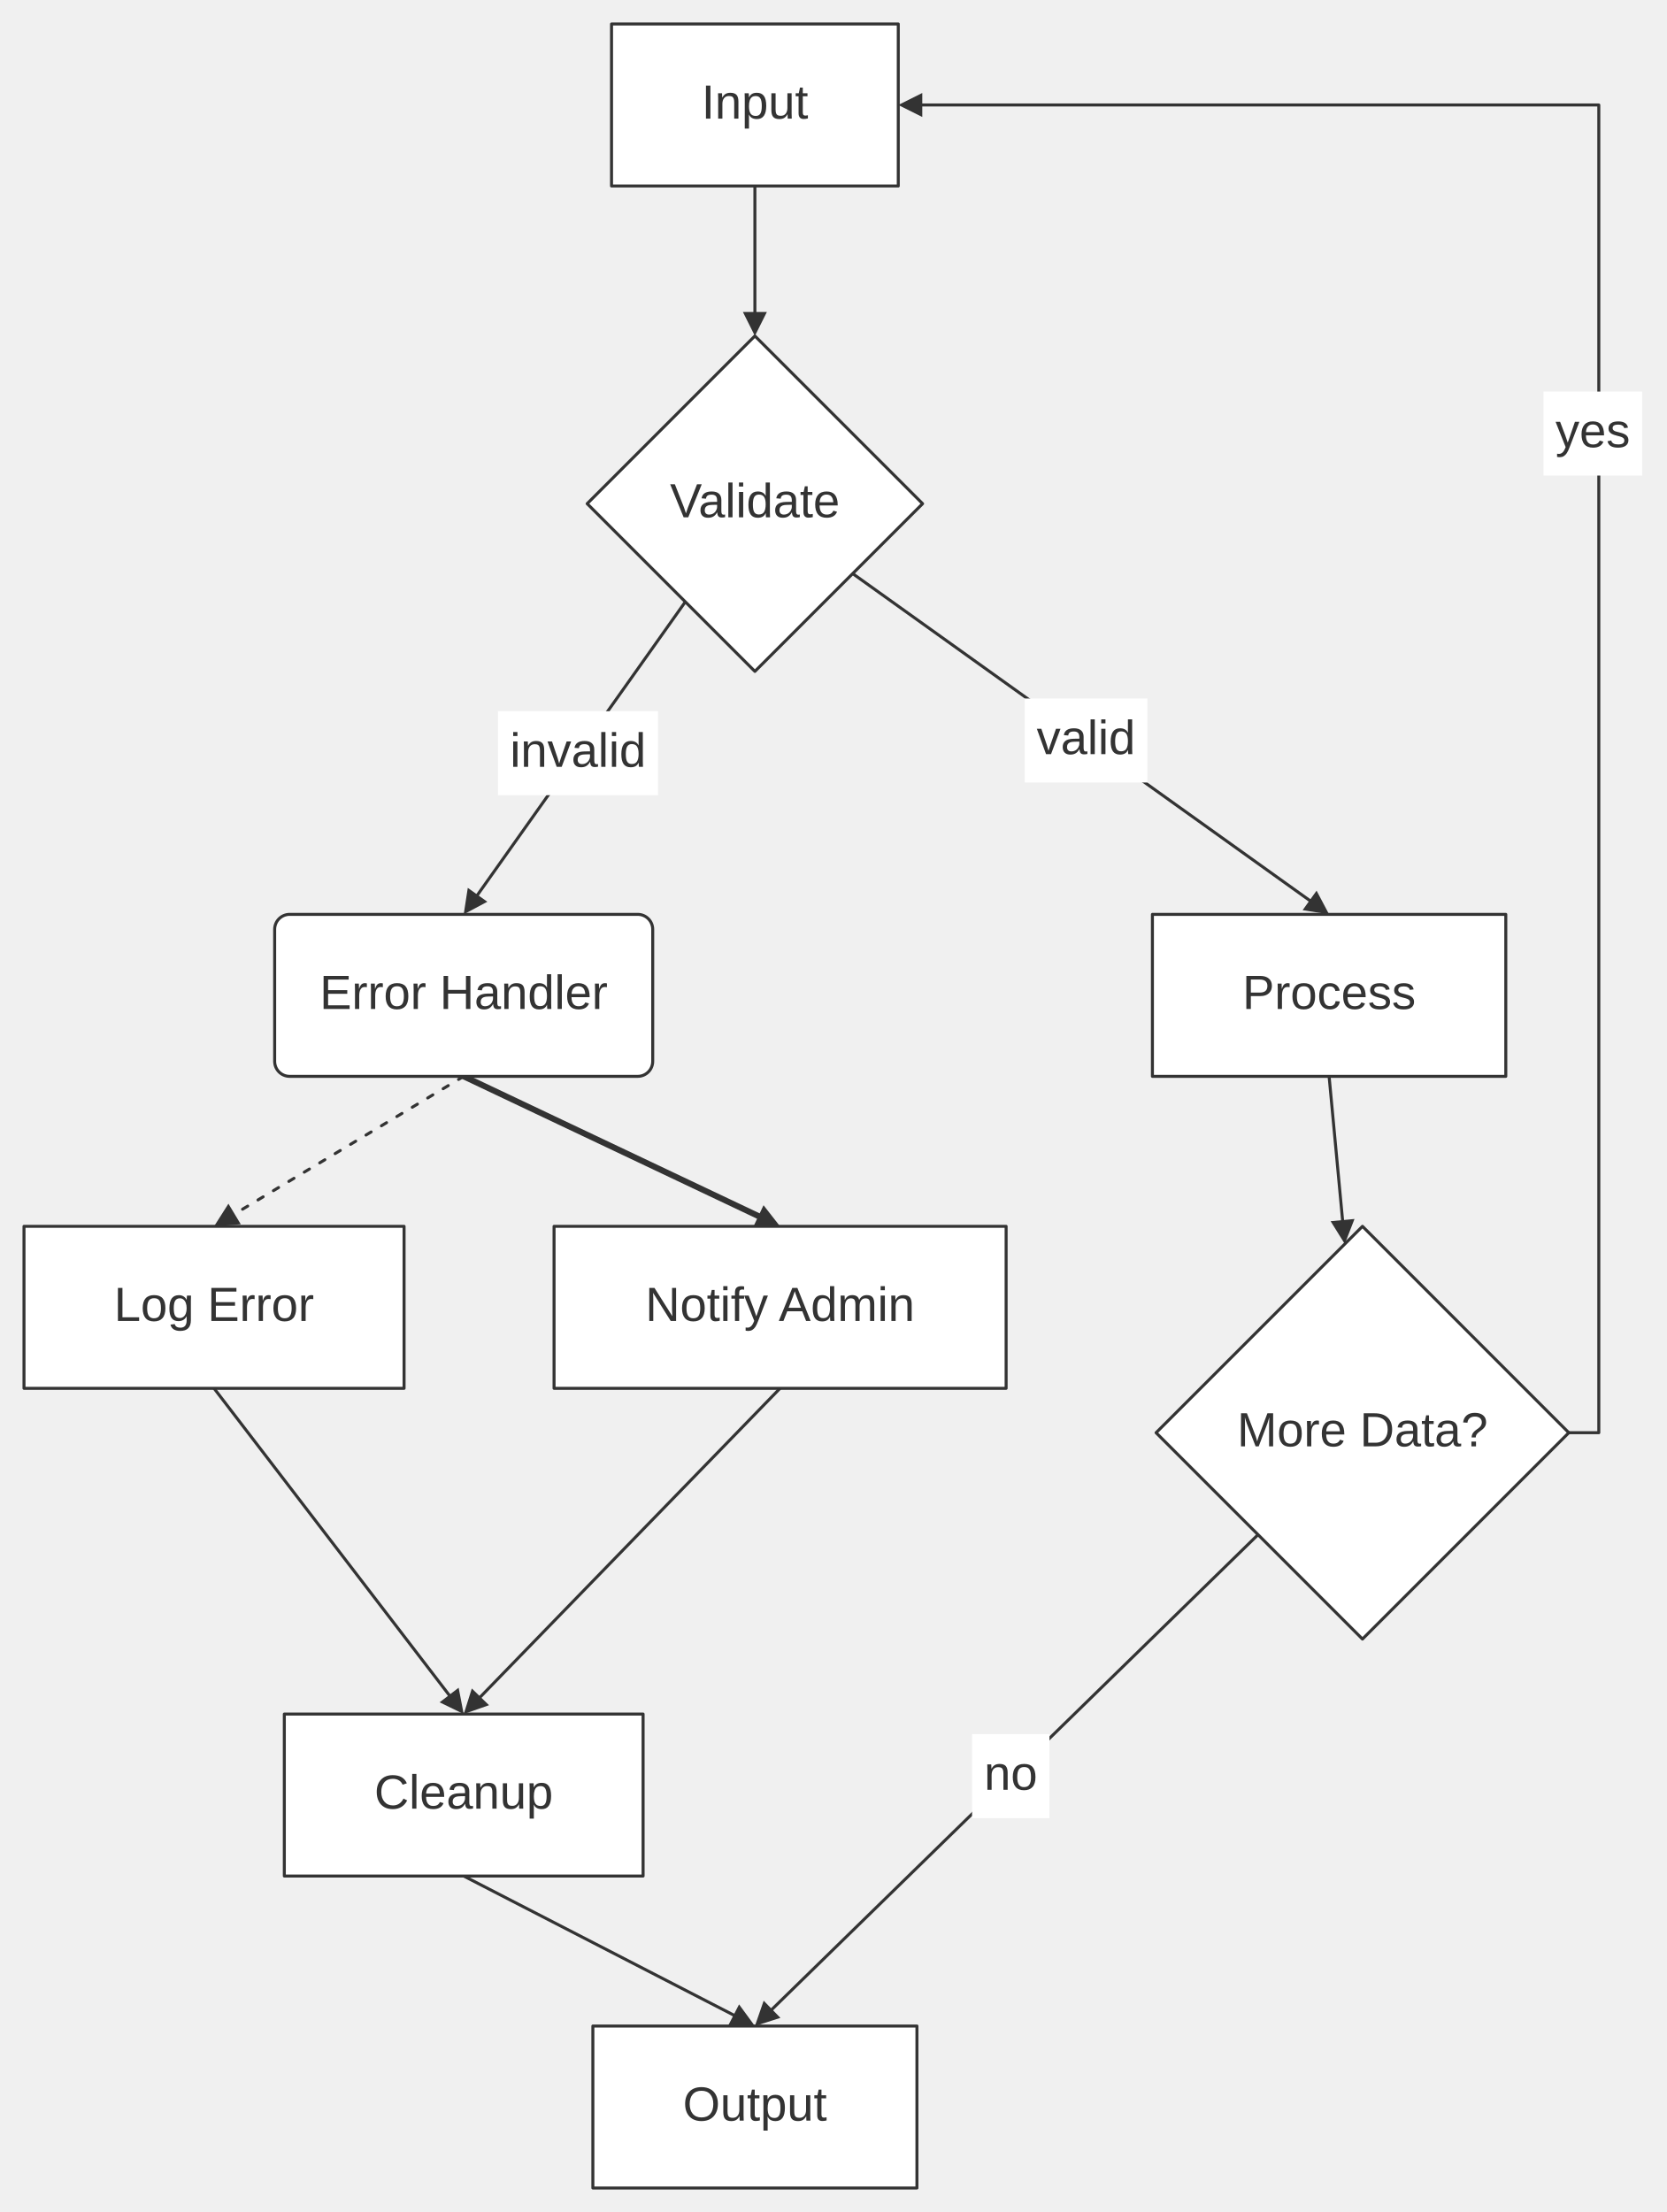
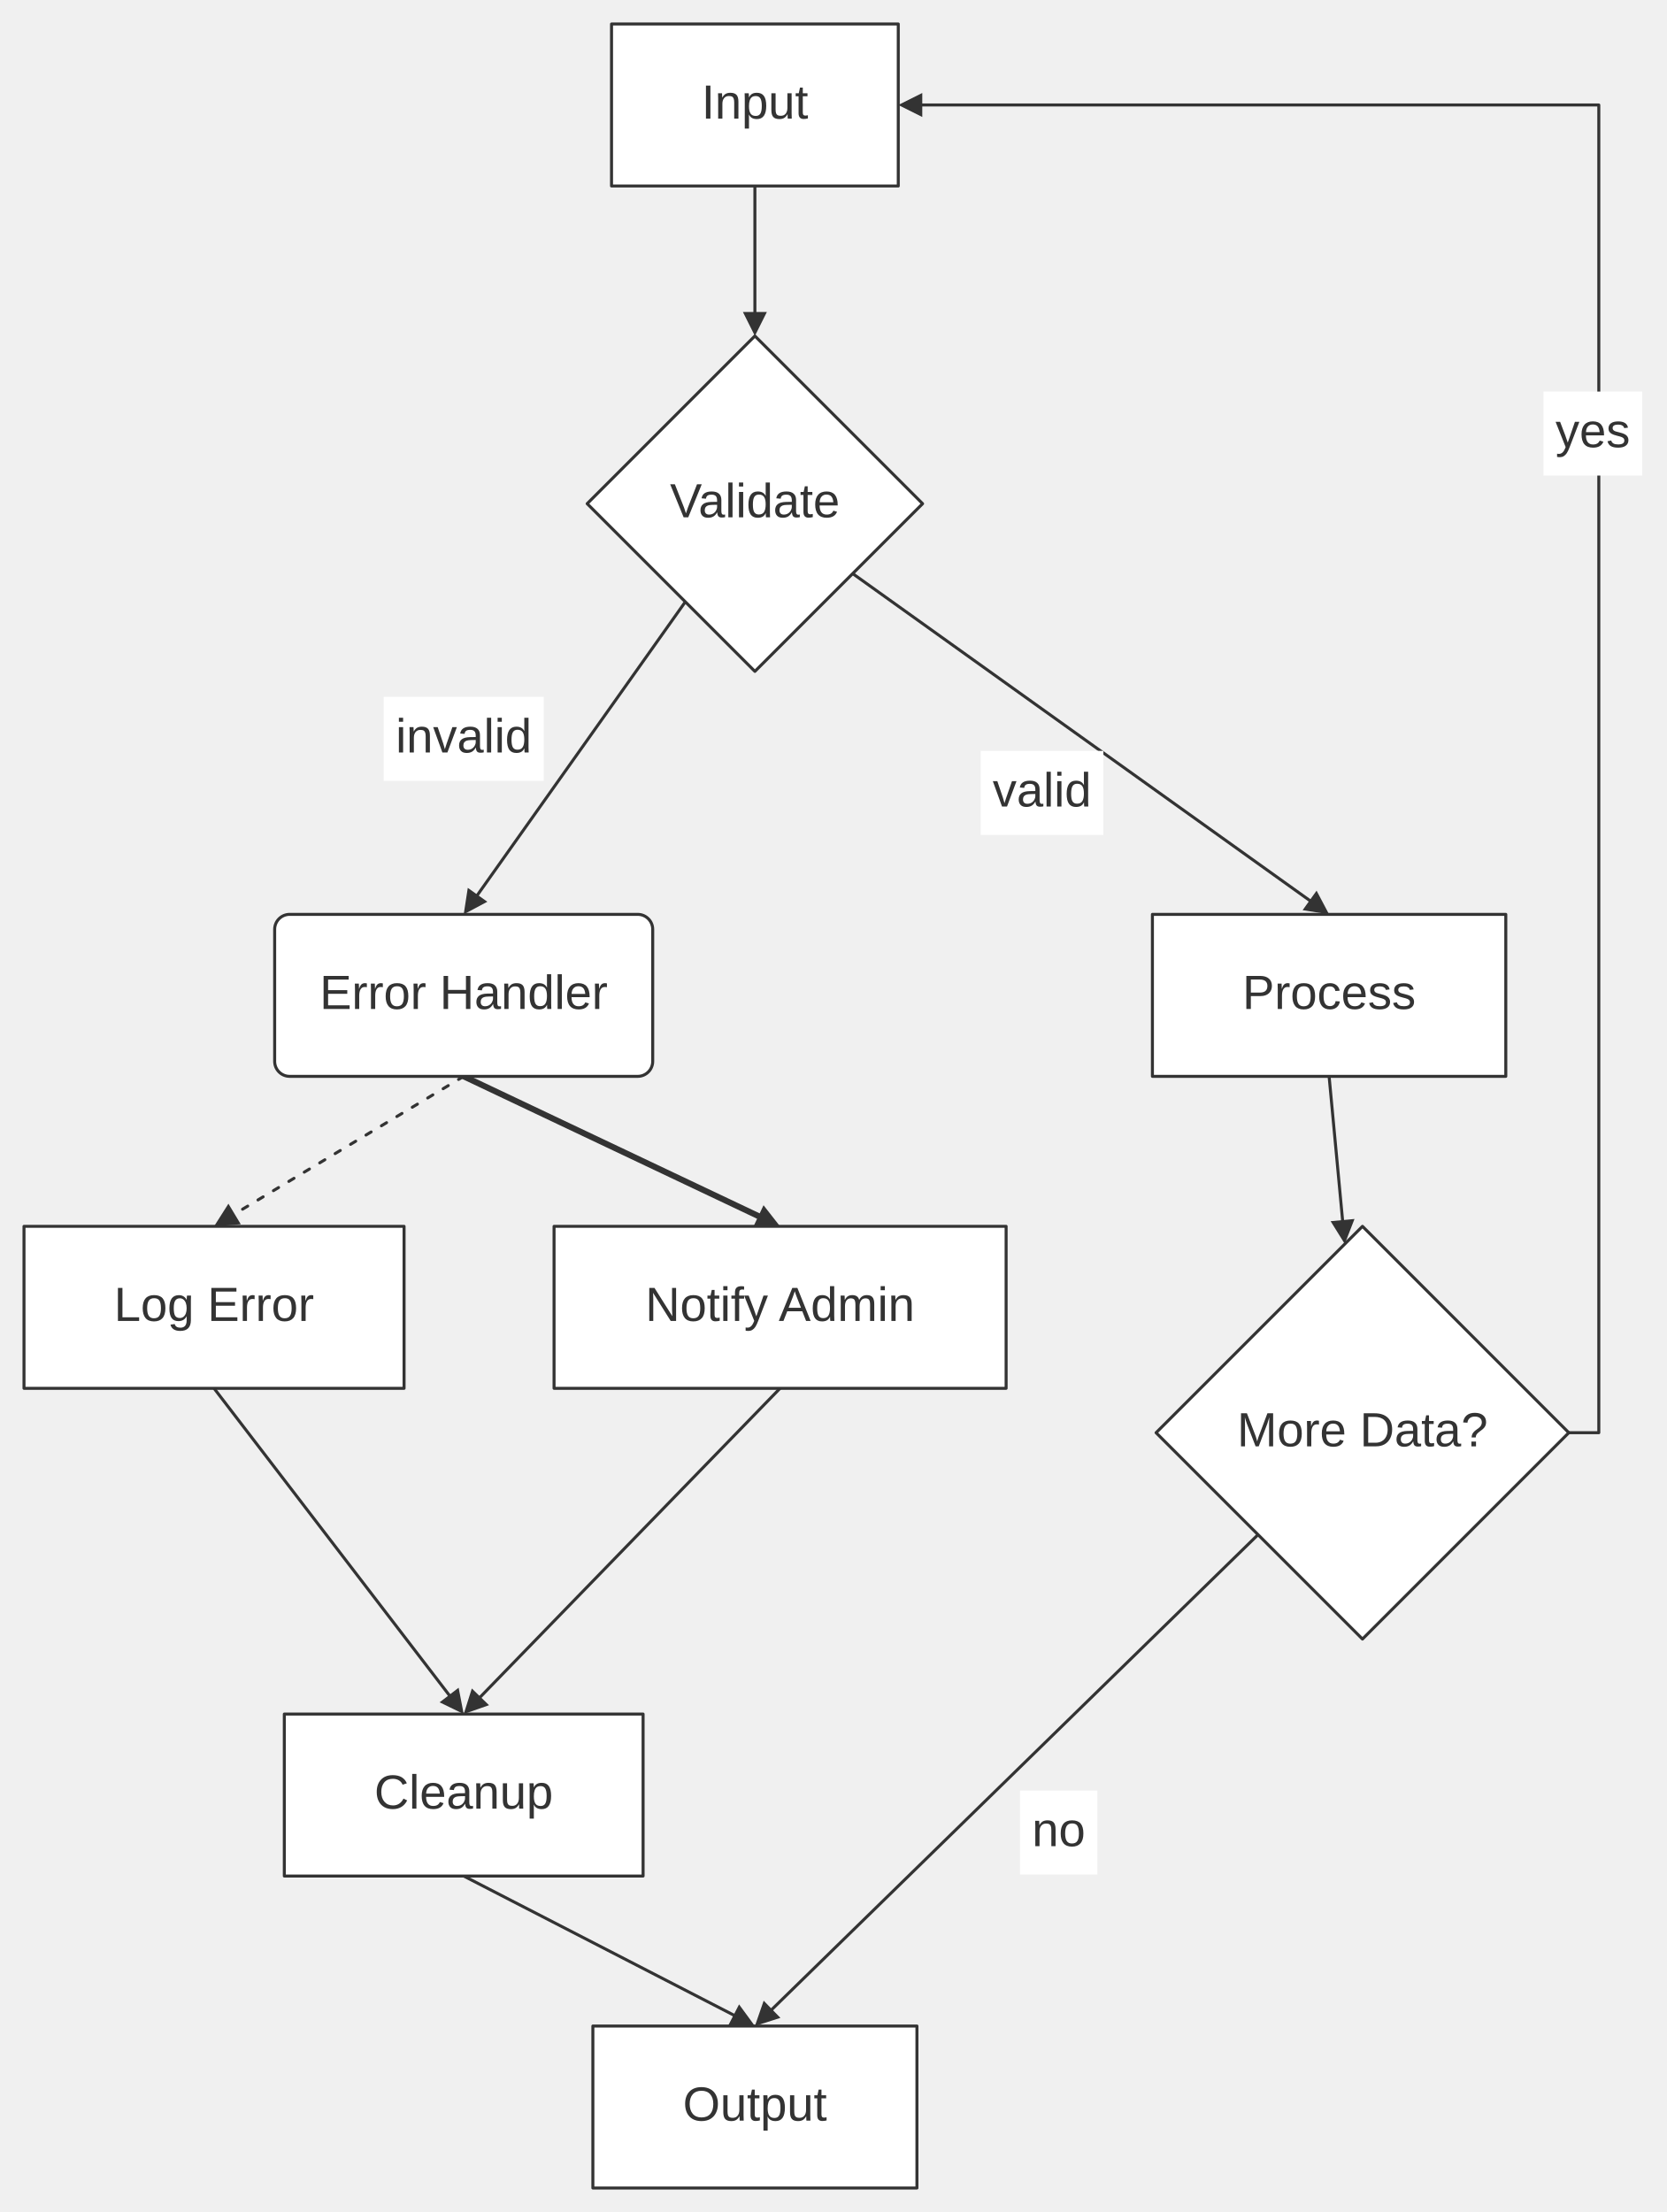
<svg xmlns="http://www.w3.org/2000/svg" width="100%" viewBox="0 0 555.43 737.41" style="max-width: 555.43px; background-color: transparent;" font-family="&quot;trebuchet ms&quot;, verdana, arial, sans-serif" font-size="16.00">
  <defs>
    <marker id="arrowhead" viewBox="0 0 10.00 10.00" refX="5.00" refY="5.00" markerWidth="8.00" markerHeight="8.00" orient="auto-start-reverse" markerUnits="userSpaceOnUse">
      <path d="M 0 0 L 10.00 5.00 L 0 10.00 z" fill="#333" />
    </marker>
  </defs>
  <g transform="translate(0.00,0.00)">
    <g class="edgePaths">
      <path d="M251.65,62.00 L251.65,108.00" stroke="#333" stroke-width="1.00" fill="none" stroke-linecap="round" stroke-linejoin="round" marker-end="url(#arrowhead)" />
      <path d="M284.25,191.22 L439.82,302.49" stroke="#333" stroke-width="1.00" fill="none" stroke-linecap="round" stroke-linejoin="round" marker-end="url(#arrowhead)" />
      <path d="M228.46,200.62 L156.89,301.56" stroke="#333" stroke-width="1.00" fill="none" stroke-linecap="round" stroke-linejoin="round" marker-end="url(#arrowhead)" />
      <path d="M443.07,358.82 L447.93,410.72" stroke="#333" stroke-width="1.00" fill="none" stroke-linecap="round" stroke-linejoin="round" marker-end="url(#arrowhead)" />
      <path d="M522.98,477.62 L532.98,477.62 L532.98,35.00 L303.45,35.00" stroke="#333" stroke-width="1.00" fill="none" stroke-linecap="round" stroke-linejoin="round" marker-end="url(#arrowhead)" />
      <path d="M419.38,511.61 L254.51,672.62" stroke="#333" stroke-width="1.00" fill="none" stroke-linecap="round" stroke-linejoin="round" marker-end="url(#arrowhead)" />
      <path d="M154.58,358.82 L74.78,406.76" stroke="#333" stroke-width="1.00" fill="none" stroke-linecap="round" stroke-linejoin="round" stroke-dasharray="2.00,4.00" marker-end="url(#arrowhead)" />
      <path d="M154.58,358.82 L256.43,407.11" stroke="#333" stroke-width="2.00" fill="none" stroke-linecap="round" stroke-linejoin="round" marker-end="url(#arrowhead)" />
      <path d="M71.35,462.82 L152.15,568.24" stroke="#333" stroke-width="1.00" fill="none" stroke-linecap="round" stroke-linejoin="round" marker-end="url(#arrowhead)" />
      <path d="M260.04,462.82 L157.37,568.54" stroke="#333" stroke-width="1.00" fill="none" stroke-linecap="round" stroke-linejoin="round" marker-end="url(#arrowhead)" />
      <path d="M154.58,625.41 L248.10,673.58" stroke="#333" stroke-width="1.00" fill="none" stroke-linecap="round" stroke-linejoin="round" marker-end="url(#arrowhead)" />
    </g>
    <g class="nodes">
      <g class="node default" id="A" data-id="A" data-look="classic">
        <rect x="203.86" y="8.00" width="95.59" height="54.00" fill="white" stroke="#333" stroke-width="1.00" stroke-linejoin="round" />
        <text x="251.65" y="35.00" text-anchor="middle" dominant-baseline="middle" fill="#333">Input</text>
      </g>
      <g class="node default" id="B" data-id="B" data-look="classic">
        <polygon points="251.65,112.00 307.56,167.91 251.65,223.82 195.74,167.91" fill="white" stroke="#333" stroke-width="1.00" stroke-linejoin="round" />
        <text x="251.65" y="167.91" text-anchor="middle" dominant-baseline="middle" fill="#333">Validate</text>
      </g>
      <g class="node default" id="C" data-id="C" data-look="classic">
        <rect x="384.17" y="304.82" width="117.80" height="54.00" fill="white" stroke="#333" stroke-width="1.00" stroke-linejoin="round" />
        <text x="443.07" y="331.82" text-anchor="middle" dominant-baseline="middle" fill="#333">Process</text>
      </g>
      <g class="node default" id="D" data-id="D" data-look="classic">
        <rect x="91.56" y="304.82" width="126.03" height="54.00" rx="5.00" ry="5.00" fill="white" stroke="#333" stroke-width="1.00" stroke-linejoin="round" />
        <text x="154.58" y="331.82" text-anchor="middle" dominant-baseline="middle" fill="#333">Error Handler</text>
      </g>
      <g class="node default" id="E" data-id="E" data-look="classic">
        <polygon points="454.19,408.82 522.98,477.62 454.19,546.41 385.39,477.62" fill="white" stroke="#333" stroke-width="1.00" stroke-linejoin="round" />
        <text x="454.19" y="477.62" text-anchor="middle" dominant-baseline="middle" fill="#333">More Data?</text>
      </g>
      <g class="node default" id="F" data-id="F" data-look="classic">
        <rect x="197.64" y="675.41" width="108.03" height="54.00" fill="white" stroke="#333" stroke-width="1.00" stroke-linejoin="round" />
        <text x="251.65" y="702.41" text-anchor="middle" dominant-baseline="middle" fill="#333">Output</text>
      </g>
      <g class="node default" id="G" data-id="G" data-look="classic">
        <rect x="8.00" y="408.82" width="126.70" height="54.00" fill="white" stroke="#333" stroke-width="1.00" stroke-linejoin="round" />
        <text x="71.35" y="435.82" text-anchor="middle" dominant-baseline="middle" fill="#333">Log Error</text>
      </g>
      <g class="node default" id="H" data-id="H" data-look="classic">
        <rect x="184.70" y="408.82" width="150.70" height="54.00" fill="white" stroke="#333" stroke-width="1.00" stroke-linejoin="round" />
        <text x="260.04" y="435.82" text-anchor="middle" dominant-baseline="middle" fill="#333">Notify Admin</text>
      </g>
      <g class="node default" id="I" data-id="I" data-look="classic">
        <rect x="94.78" y="571.41" width="119.60" height="54.00" fill="white" stroke="#333" stroke-width="1.00" stroke-linejoin="round" />
        <text x="154.58" y="598.41" text-anchor="middle" dominant-baseline="middle" fill="#333">Cleanup</text>
      </g>
    </g>
    <g class="edgeLabels">
-       <rect x="341.58" y="232.86" width="40.91" height="28.00" fill="white" />
-       <text x="362.03" y="246.86" text-anchor="middle" dominant-baseline="middle" fill="#333">valid</text>
-       <rect x="166.00" y="237.09" width="53.36" height="28.00" fill="white" />
-       <text x="192.68" y="251.09" text-anchor="middle" dominant-baseline="middle" fill="#333">invalid</text>
+       <rect x="326.91" y="250.32" width="40.91" height="28.00" fill="white" />
+       <text x="347.36" y="264.32" text-anchor="middle" dominant-baseline="middle" fill="#333">valid</text>
+       <rect x="127.90" y="232.32" width="53.36" height="28.00" fill="white" />
+       <text x="154.58" y="246.32" text-anchor="middle" dominant-baseline="middle" fill="#333">invalid</text>
      <rect x="514.54" y="130.54" width="32.90" height="28.00" fill="white" />
      <text x="530.98" y="144.54" text-anchor="middle" dominant-baseline="middle" fill="#333">yes</text>
-       <rect x="324.05" y="578.11" width="25.80" height="28.00" fill="white" />
-       <text x="336.95" y="592.11" text-anchor="middle" dominant-baseline="middle" fill="#333">no</text>
+       <rect x="340.02" y="596.91" width="25.80" height="28.00" fill="white" />
+       <text x="352.92" y="610.91" text-anchor="middle" dominant-baseline="middle" fill="#333">no</text>
    </g>
  </g>
</svg>
